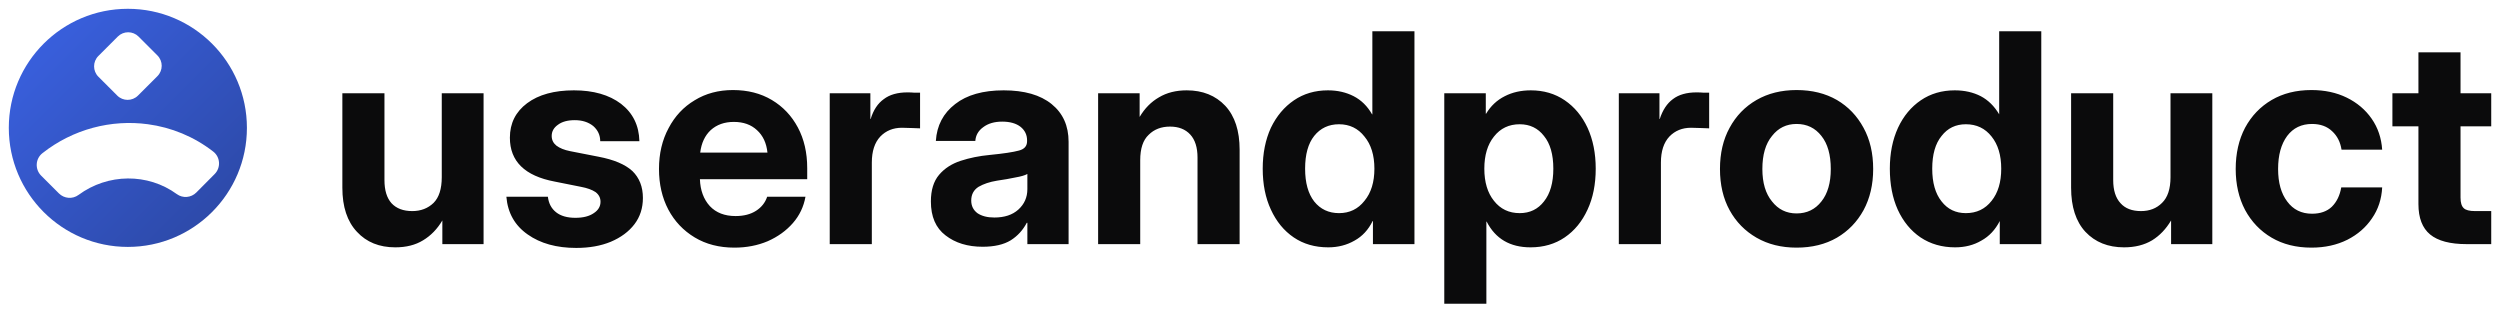
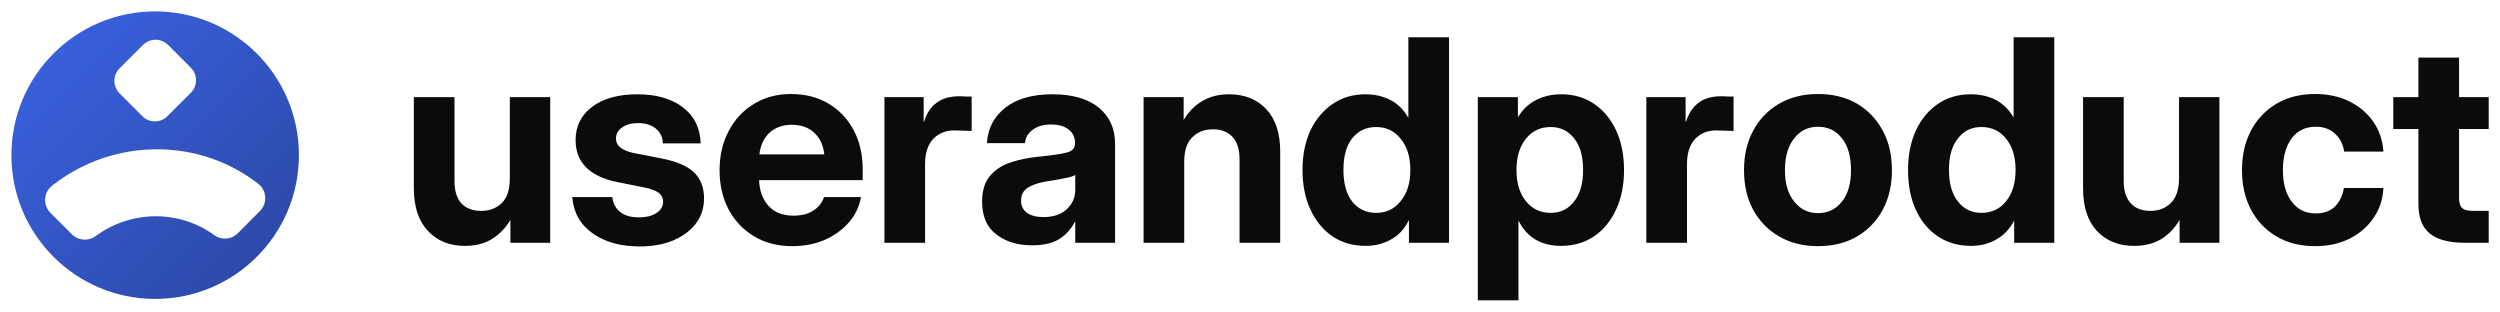
- <svg xmlns="http://www.w3.org/2000/svg" viewBox="-3 -83.5 855.1 106.9" role="img" aria-label="userandproduct">
+ <svg xmlns="http://www.w3.org/2000/svg" viewBox="-4 -86 885.6 110.4" role="img" aria-label="userandproduct">
  <defs>
    <linearGradient id="g-signal-cobalt" x1="0" y1="0" x2="1" y2="1">
      <stop offset="0" stop-color="#3B63E6" />
      <stop offset="1" stop-color="#2B46A0" />
    </linearGradient>
  </defs>
-   <g transform="translate(-4.1 -84.6) scale(0.0467)">
+   <g transform="translate(-5.1 -87.1) scale(0.0584)">
    <path fill="url(#g-signal-cobalt)" fill-rule="evenodd" d="M960 88a872 872 0 0 1 872 872a872 872 0 0 1-872 872a872 872 0 0 1-872-872a872 872 0 0 1 872-872ZM1595.8,1298.3c46.5-46.8,41.8-123.9-10.2-164.4-142.3-110.7-308-177.5-479-200.5h-.1c-267.4-36-547.8,35-772.4,212.3-51.6,40.8-55.8,117.6-9.3,164.1l130.3,130.3c38.5,38.5,99.6,43.6,143.5,11.2,214.8-158.6,507.6-161,720.2-6,43.8,31.9,104.4,26.8,142.6-11.7l134.5-135.4ZM1176.4,429.5l-138.2-138.2c-41.9-41.9-109.9-41.9-151.9,0l-142.2,142.2c-41.9,41.9-41.9,109.9,0,151.9l138.2,138.2c41.9,41.9,109.9,41.9,151.8,0l142.3-142.2c42-41.9,42-109.9,0-151.9Z" />
  </g>
-   <path fill="#0B0B0C" transform="translate(114.1 0)" d="m337.2 1.1q-6.8 0-11.8-3.4q-5-3.4-7.8-9.5q-2.8-6-2.8-14q0-7.9 2.8-14q2.9-6 7.9-9.4q5-3.4 11.6-3.4q4.9 0 8.8 2q3.9 2 6.3 6.2l0.1 0l0-28.4l14.4 0l0 72.8l-14.2 0l0-7.9l-0.1 0q-2.2 4.5-6.2 6.7q-4 2.3-9 2.3zm214.4 0q-6.7 0-11.8-3.4q-5-3.4-7.8-9.5q-2.7-6-2.7-14q0-7.9 2.8-14q2.8-6 7.8-9.4q5-3.4 11.6-3.4q5 0 8.9 2q3.8 2 6.3 6.2l0 0l0-28.4l14.4 0l0 72.8l-14.2 0l0-7.9l0 0q-2.3 4.5-6.3 6.7q-3.9 2.3-9 2.3zm-174.7 19.3l0-72l14.2 0l0 7l0.1 0q2.4-4 6.4-6q3.9-2 8.9-2q6.6 0 11.6 3.4q5 3.4 7.8 9.4q2.8 6.1 2.8 14q0 8-2.8 14q-2.8 6.1-7.8 9.5q-5 3.4-11.7 3.4q-10.5 0-15-8.8l-0.1 0l0 28.1zm120.5-19.2q-7.8 0-13.7-3.4q-5.9-3.4-9.2-9.4q-3.3-6-3.3-14.1q0-8.1 3.3-14.1q3.3-6.1 9.2-9.5q5.9-3.4 13.7-3.4q7.9 0 13.8 3.4q5.8 3.4 9.1 9.5q3.3 6 3.3 14.1q0 8-3.3 14.1q-3.3 6-9.1 9.4q-5.9 3.4-13.8 3.4zm-278.4-0.3q-7.7 0-12.7-3.9q-5-3.8-5-11.6q0-5.8 2.8-9.1q2.8-3.3 7.4-4.8q4.6-1.5 9.9-2q7.1-0.7 10-1.5q2.8-0.7 2.8-3.2l0-0.3q0-2.8-2.2-4.6q-2.3-1.8-6.3-1.8q-4 0-6.5 1.9q-2.5 1.8-2.7 4.7l-13.5 0q0.5-7.9 6.6-12.6q6-4.7 16.6-4.7q10.6 0 16.4 4.7q5.8 4.7 5.8 12.9l0 35l-14.1 0l0-7.3l-0.2 0q-2 3.8-5.5 6q-3.6 2.2-9.6 2.2zm-84.9 0.3q-7.8 0-13.6-3.5q-5.8-3.5-9-9.5q-3.2-6.1-3.2-13.9q0-7.9 3.3-14q3.2-6.1 8.9-9.5q5.7-3.5 13.1-3.5q7.6 0 13.3 3.4q5.7 3.4 8.9 9.4q3.2 6 3.2 13.9l0 3.8l-36.7 0q0.2 5.7 3.4 9.2q3.2 3.4 8.8 3.4q4.2 0 7-1.8q2.8-1.8 3.8-4.8l13.1 0q-0.9 5.1-4.3 9q-3.4 3.9-8.6 6.2q-5.2 2.2-11.4 2.2zm138.8-29.9l0 28.7l-14.4 0l0-51.6l14.2 0l0 8.1q2.6-4.4 6.6-6.7q4-2.4 9.5-2.4q8.2 0 13.2 5.3q4.9 5.3 4.9 15l0 32.3l-14.4 0l0-29.6q0-5.2-2.5-7.9q-2.5-2.7-6.9-2.7q-4.5 0-7.3 2.8q-2.9 2.7-2.9 8.7zm-254.8 29.8q-8.2 0-13.1-5.3q-5-5.3-5-15.1l0-32.3l14.4 0l0 29.7q0 5.2 2.4 7.9q2.5 2.7 7.1 2.7q4.4 0 7.3-2.8q2.8-2.8 2.8-8.8l0-28.7l14.3 0l0 51.6l-14.1 0l0-8.1q-2.6 4.4-6.6 6.8q-3.9 2.4-9.5 2.4zm591.3 0q-8.2 0-13.2-5.3q-4.9-5.3-4.9-15.1l0-32.3l14.4 0l0 29.7q0 5.2 2.5 7.9q2.4 2.7 7 2.7q4.4 0 7.2-2.8q2.9-2.8 2.9-8.8l0-28.7l14.3 0l0 51.6l-14.1 0l0-8.1q-2.6 4.4-6.5 6.8q-4 2.4-9.6 2.4zm-529.4 0.2q-10.1 0-16.6-4.6q-6.6-4.6-7.3-12.9l14.2 0q0.4 3.4 2.8 5.3q2.4 1.9 6.6 1.9q4 0 6.3-1.6q2.3-1.5 2.3-3.9q0-2-1.7-3.3q-1.8-1.2-5-1.8l-9-1.8q-15.3-2.9-15.3-15q0-7.4 5.9-11.8q5.9-4.4 16-4.4q10 0 16.1 4.6q6.1 4.7 6.3 12.8l-13.4 0q0-3.1-2.4-5.2q-2.5-2-6.3-2q-3.7 0-5.8 1.6q-2.1 1.5-2.1 3.8q0 2 1.6 3.3q1.7 1.3 4.7 1.9l9.7 1.9q7.9 1.5 11.6 4.9q3.6 3.5 3.6 9.2q0 5.2-2.9 9q-2.9 3.8-8.1 6q-5.1 2.1-11.8 2.1zm593.5-0.1q-7.8 0-13.6-3.4q-5.8-3.4-9.1-9.5q-3.2-6.1-3.2-14q0-8 3.2-14.1q3.3-6.1 9.1-9.5q5.8-3.4 13.6-3.4q6.8 0 12.1 2.6q5.3 2.6 8.5 7.2q3.2 4.6 3.6 10.6l-13.9 0q-0.6-3.9-3.2-6.3q-2.6-2.5-6.9-2.5q-5.4 0-8.5 4.1q-3.1 4.2-3.1 11.3q0 7 3.1 11.1q3.1 4.2 8.5 4.2q4.3 0 6.8-2.4q2.5-2.5 3.2-6.6l14 0q-0.3 6-3.5 10.6q-3.1 4.6-8.4 7.3q-5.4 2.7-12.3 2.7zm61.5-52.8l0 11.3l-10.5 0l0 24.4q0 2.6 1.1 3.6q1 1 3.9 1l5.5 0l0 11.3l-8.4 0q-8.5 0-12.5-3.3q-4-3.3-4-10.4l0-26.6l-8.9 0l0-11.3l8.9 0l0-14l14.4 0l0 14zm-568.3 51.6l0-51.6l13.9 0l0 8.8l0.1 0q1.4-4.6 4.5-6.8q3-2.3 8.1-2.3q1.3 0 2.3 0.1q1.1 0 2 0l0 12.2q-0.8 0-2.6-0.1q-1.8-0.1-3.6-0.1q-4.5 0-7.4 3q-2.9 3.1-2.9 8.9l0 27.9zm269.9 0l0-51.6l13.9 0l0 8.8l0.1 0q1.5-4.6 4.5-6.8q3-2.3 8.1-2.3q1.3 0 2.4 0.1q1 0 1.9 0l0 12.2q-0.8 0-2.6-0.1q-1.8-0.1-3.6-0.1q-4.5 0-7.4 3q-2.9 3.1-2.9 8.9l0 27.9zm-33.9-10.6q5.2 0 8.3-4q3.2-4 3.2-11.2q0-7.3-3.2-11.2q-3.1-4-8.3-4q-5.5 0-8.8 4.2q-3.3 4.1-3.3 11q0 6.9 3.3 11q3.3 4.2 8.8 4.2zm-61.8 0q5.4 0 8.7-4.2q3.4-4.1 3.4-11q0-6.9-3.4-11q-3.3-4.2-8.7-4.2q-5.3 0-8.5 4q-3.1 3.9-3.1 11.2q0 7.2 3.1 11.2q3.2 4 8.5 4zm214.4 0q5.5 0 8.8-4.2q3.3-4.1 3.3-11q0-6.9-3.3-11q-3.3-4.2-8.8-4.2q-5.2 0-8.3 4q-3.2 3.9-3.2 11.2q0 7.2 3.2 11.2q3.1 4 8.3 4zm-57.9 0.1q5.3 0 8.5-4.1q3.2-4 3.2-11.1q0-7.3-3.2-11.3q-3.2-4.1-8.5-4.1q-5.2 0-8.4 4.1q-3.3 4-3.3 11.3q0 7.1 3.3 11.1q3.2 4.1 8.4 4.1zm-274.4 1.4q5.2 0 8.2-2.7q3.1-2.8 3.1-7l0-5.2q-1.2 0.7-4.1 1.2q-2.8 0.6-6.3 1.1q-3.7 0.6-6.3 2.1q-2.5 1.6-2.5 4.7q0 2.7 2.1 4.3q2.2 1.5 5.8 1.5zm-100.6-22.2l23 0q-0.5-4.9-3.6-7.7q-3-2.8-7.9-2.8q-4.8 0-7.9 2.8q-3 2.8-3.6 7.7z" />
+   <path fill="#0B0B0C" transform="translate(142.6 0)" d="m337.2 1.1q-6.8 0-11.8-3.4q-5-3.4-7.8-9.5q-2.8-6-2.8-14q0-7.9 2.8-14q2.9-6 7.9-9.4q5-3.4 11.6-3.4q4.9 0 8.8 2q3.9 2 6.3 6.2l0.1 0l0-28.4l14.4 0l0 72.8l-14.2 0l0-7.9l-0.1 0q-2.2 4.5-6.2 6.7q-4 2.3-9 2.3zm214.4 0q-6.7 0-11.8-3.4q-5-3.4-7.8-9.5q-2.7-6-2.7-14q0-7.9 2.8-14q2.8-6 7.8-9.4q5-3.4 11.6-3.4q5 0 8.9 2q3.8 2 6.3 6.2l0 0l0-28.4l14.4 0l0 72.8l-14.2 0l0-7.9l0 0q-2.3 4.5-6.3 6.7q-3.9 2.3-9 2.3zm-174.7 19.3l0-72l14.2 0l0 7l0.1 0q2.4-4 6.4-6q3.9-2 8.9-2q6.6 0 11.6 3.4q5 3.4 7.8 9.4q2.8 6.1 2.8 14q0 8-2.8 14q-2.8 6.1-7.8 9.5q-5 3.4-11.7 3.4q-10.5 0-15-8.8l-0.1 0l0 28.1zm120.5-19.2q-7.8 0-13.7-3.4q-5.9-3.4-9.2-9.4q-3.3-6-3.3-14.1q0-8.1 3.3-14.1q3.3-6.1 9.2-9.5q5.9-3.4 13.7-3.4q7.9 0 13.8 3.4q5.8 3.4 9.1 9.5q3.3 6 3.3 14.1q0 8-3.3 14.1q-3.3 6-9.1 9.4q-5.9 3.4-13.8 3.4zm-278.4-0.3q-7.7 0-12.7-3.9q-5-3.8-5-11.6q0-5.8 2.8-9.1q2.8-3.3 7.4-4.8q4.6-1.5 9.9-2q7.1-0.7 10-1.5q2.8-0.7 2.8-3.2l0-0.3q0-2.8-2.2-4.6q-2.3-1.8-6.3-1.8q-4 0-6.5 1.9q-2.5 1.8-2.7 4.7l-13.5 0q0.5-7.9 6.6-12.6q6-4.7 16.6-4.7q10.6 0 16.4 4.7q5.8 4.7 5.8 12.9l0 35l-14.1 0l0-7.3l-0.2 0q-2 3.8-5.5 6q-3.6 2.2-9.6 2.2zm-84.9 0.3q-7.8 0-13.6-3.5q-5.8-3.5-9-9.5q-3.2-6.1-3.2-13.9q0-7.9 3.3-14q3.2-6.1 8.9-9.5q5.7-3.5 13.1-3.5q7.6 0 13.3 3.4q5.7 3.4 8.9 9.4q3.2 6 3.2 13.9l0 3.8l-36.7 0q0.2 5.7 3.4 9.2q3.2 3.4 8.8 3.4q4.2 0 7-1.8q2.8-1.8 3.8-4.8l13.1 0q-0.9 5.1-4.3 9q-3.4 3.9-8.6 6.2q-5.2 2.2-11.4 2.2zm138.8-29.9l0 28.7l-14.4 0l0-51.6l14.2 0l0 8.1q2.6-4.4 6.6-6.7q4-2.4 9.5-2.4q8.2 0 13.2 5.3q4.9 5.3 4.9 15l0 32.3l-14.4 0l0-29.6q0-5.2-2.5-7.9q-2.5-2.7-6.9-2.7q-4.5 0-7.3 2.8q-2.9 2.7-2.9 8.7zm-254.8 29.8q-8.2 0-13.1-5.3q-5-5.3-5-15.1l0-32.3l14.4 0l0 29.7q0 5.2 2.4 7.9q2.5 2.7 7.1 2.7q4.4 0 7.3-2.8q2.8-2.8 2.8-8.8l0-28.7l14.3 0l0 51.6l-14.1 0l0-8.1q-2.6 4.4-6.6 6.8q-3.9 2.4-9.5 2.4zm591.3 0q-8.2 0-13.2-5.3q-4.9-5.3-4.9-15.1l0-32.3l14.4 0l0 29.7q0 5.2 2.5 7.9q2.4 2.7 7 2.7q4.4 0 7.2-2.8q2.9-2.8 2.9-8.8l0-28.7l14.3 0l0 51.6l-14.1 0l0-8.1q-2.6 4.4-6.5 6.8q-4 2.4-9.6 2.4zm-529.4 0.2q-10.1 0-16.6-4.6q-6.6-4.6-7.3-12.9l14.2 0q0.4 3.4 2.8 5.3q2.4 1.9 6.6 1.9q4 0 6.3-1.6q2.3-1.5 2.3-3.9q0-2-1.7-3.3q-1.8-1.2-5-1.8l-9-1.8q-15.3-2.9-15.3-15q0-7.4 5.9-11.8q5.9-4.4 16-4.4q10 0 16.1 4.6q6.1 4.7 6.3 12.8l-13.4 0q0-3.1-2.4-5.2q-2.5-2-6.3-2q-3.7 0-5.8 1.6q-2.1 1.5-2.1 3.8q0 2 1.6 3.3q1.7 1.3 4.7 1.9l9.7 1.9q7.9 1.5 11.6 4.9q3.6 3.5 3.6 9.2q0 5.2-2.9 9q-2.9 3.8-8.1 6q-5.1 2.1-11.8 2.1zm593.5-0.1q-7.8 0-13.6-3.4q-5.8-3.4-9.1-9.5q-3.2-6.1-3.2-14q0-8 3.2-14.1q3.3-6.1 9.1-9.5q5.8-3.4 13.6-3.4q6.8 0 12.1 2.6q5.3 2.6 8.5 7.2q3.2 4.6 3.6 10.6l-13.9 0q-0.6-3.9-3.2-6.3q-2.6-2.5-6.9-2.5q-5.4 0-8.5 4.1q-3.1 4.2-3.1 11.3q0 7 3.1 11.1q3.1 4.2 8.5 4.2q4.3 0 6.8-2.4q2.5-2.5 3.2-6.6l14 0q-0.3 6-3.5 10.6q-3.1 4.6-8.4 7.3q-5.4 2.7-12.3 2.7zm61.5-52.8l0 11.3l-10.5 0l0 24.4q0 2.6 1.1 3.6q1 1 3.9 1l5.5 0l0 11.3l-8.4 0q-8.5 0-12.5-3.3q-4-3.3-4-10.4l0-26.6l-8.9 0l0-11.3l8.9 0l0-14l14.4 0l0 14zm-568.3 51.6l0-51.6l13.9 0l0 8.8l0.1 0q1.4-4.6 4.5-6.8q3-2.3 8.1-2.3q1.3 0 2.3 0.1q1.1 0 2 0l0 12.2q-0.8 0-2.6-0.1q-1.8-0.1-3.6-0.1q-4.5 0-7.4 3q-2.9 3.1-2.9 8.9l0 27.9zm269.9 0l0-51.6l13.9 0l0 8.8l0.1 0q1.5-4.6 4.5-6.8q3-2.3 8.1-2.3q1.3 0 2.4 0.1q1 0 1.9 0l0 12.2q-0.8 0-2.6-0.1q-1.8-0.1-3.6-0.1q-4.5 0-7.4 3q-2.9 3.1-2.9 8.9l0 27.9zm-33.9-10.6q5.2 0 8.3-4q3.2-4 3.2-11.2q0-7.3-3.2-11.2q-3.1-4-8.3-4q-5.5 0-8.8 4.2q-3.3 4.1-3.3 11q0 6.9 3.3 11q3.3 4.2 8.8 4.2zm-61.8 0q5.4 0 8.7-4.2q3.4-4.1 3.4-11q0-6.9-3.4-11q-3.3-4.2-8.7-4.2q-5.3 0-8.5 4q-3.1 3.9-3.1 11.2q0 7.2 3.1 11.2q3.2 4 8.5 4zm214.4 0q5.5 0 8.8-4.2q3.3-4.1 3.3-11q0-6.9-3.3-11q-3.3-4.2-8.8-4.2q-5.2 0-8.3 4q-3.2 3.9-3.2 11.2q0 7.2 3.2 11.2q3.1 4 8.3 4zm-57.9 0.1q5.3 0 8.5-4.1q3.2-4 3.2-11.1q0-7.3-3.2-11.3q-3.2-4.1-8.5-4.1q-5.2 0-8.4 4.1q-3.3 4-3.3 11.3q0 7.1 3.3 11.1q3.2 4.1 8.4 4.1zm-274.4 1.4q5.2 0 8.2-2.7q3.1-2.8 3.1-7l0-5.2q-1.2 0.7-4.1 1.2q-2.8 0.6-6.3 1.1q-3.7 0.6-6.3 2.1q-2.5 1.6-2.5 4.7q0 2.7 2.1 4.3q2.2 1.5 5.8 1.5zm-100.6-22.2l23 0q-0.5-4.9-3.6-7.7q-3-2.8-7.9-2.8q-4.8 0-7.9 2.8q-3 2.8-3.6 7.7z" />
</svg>
